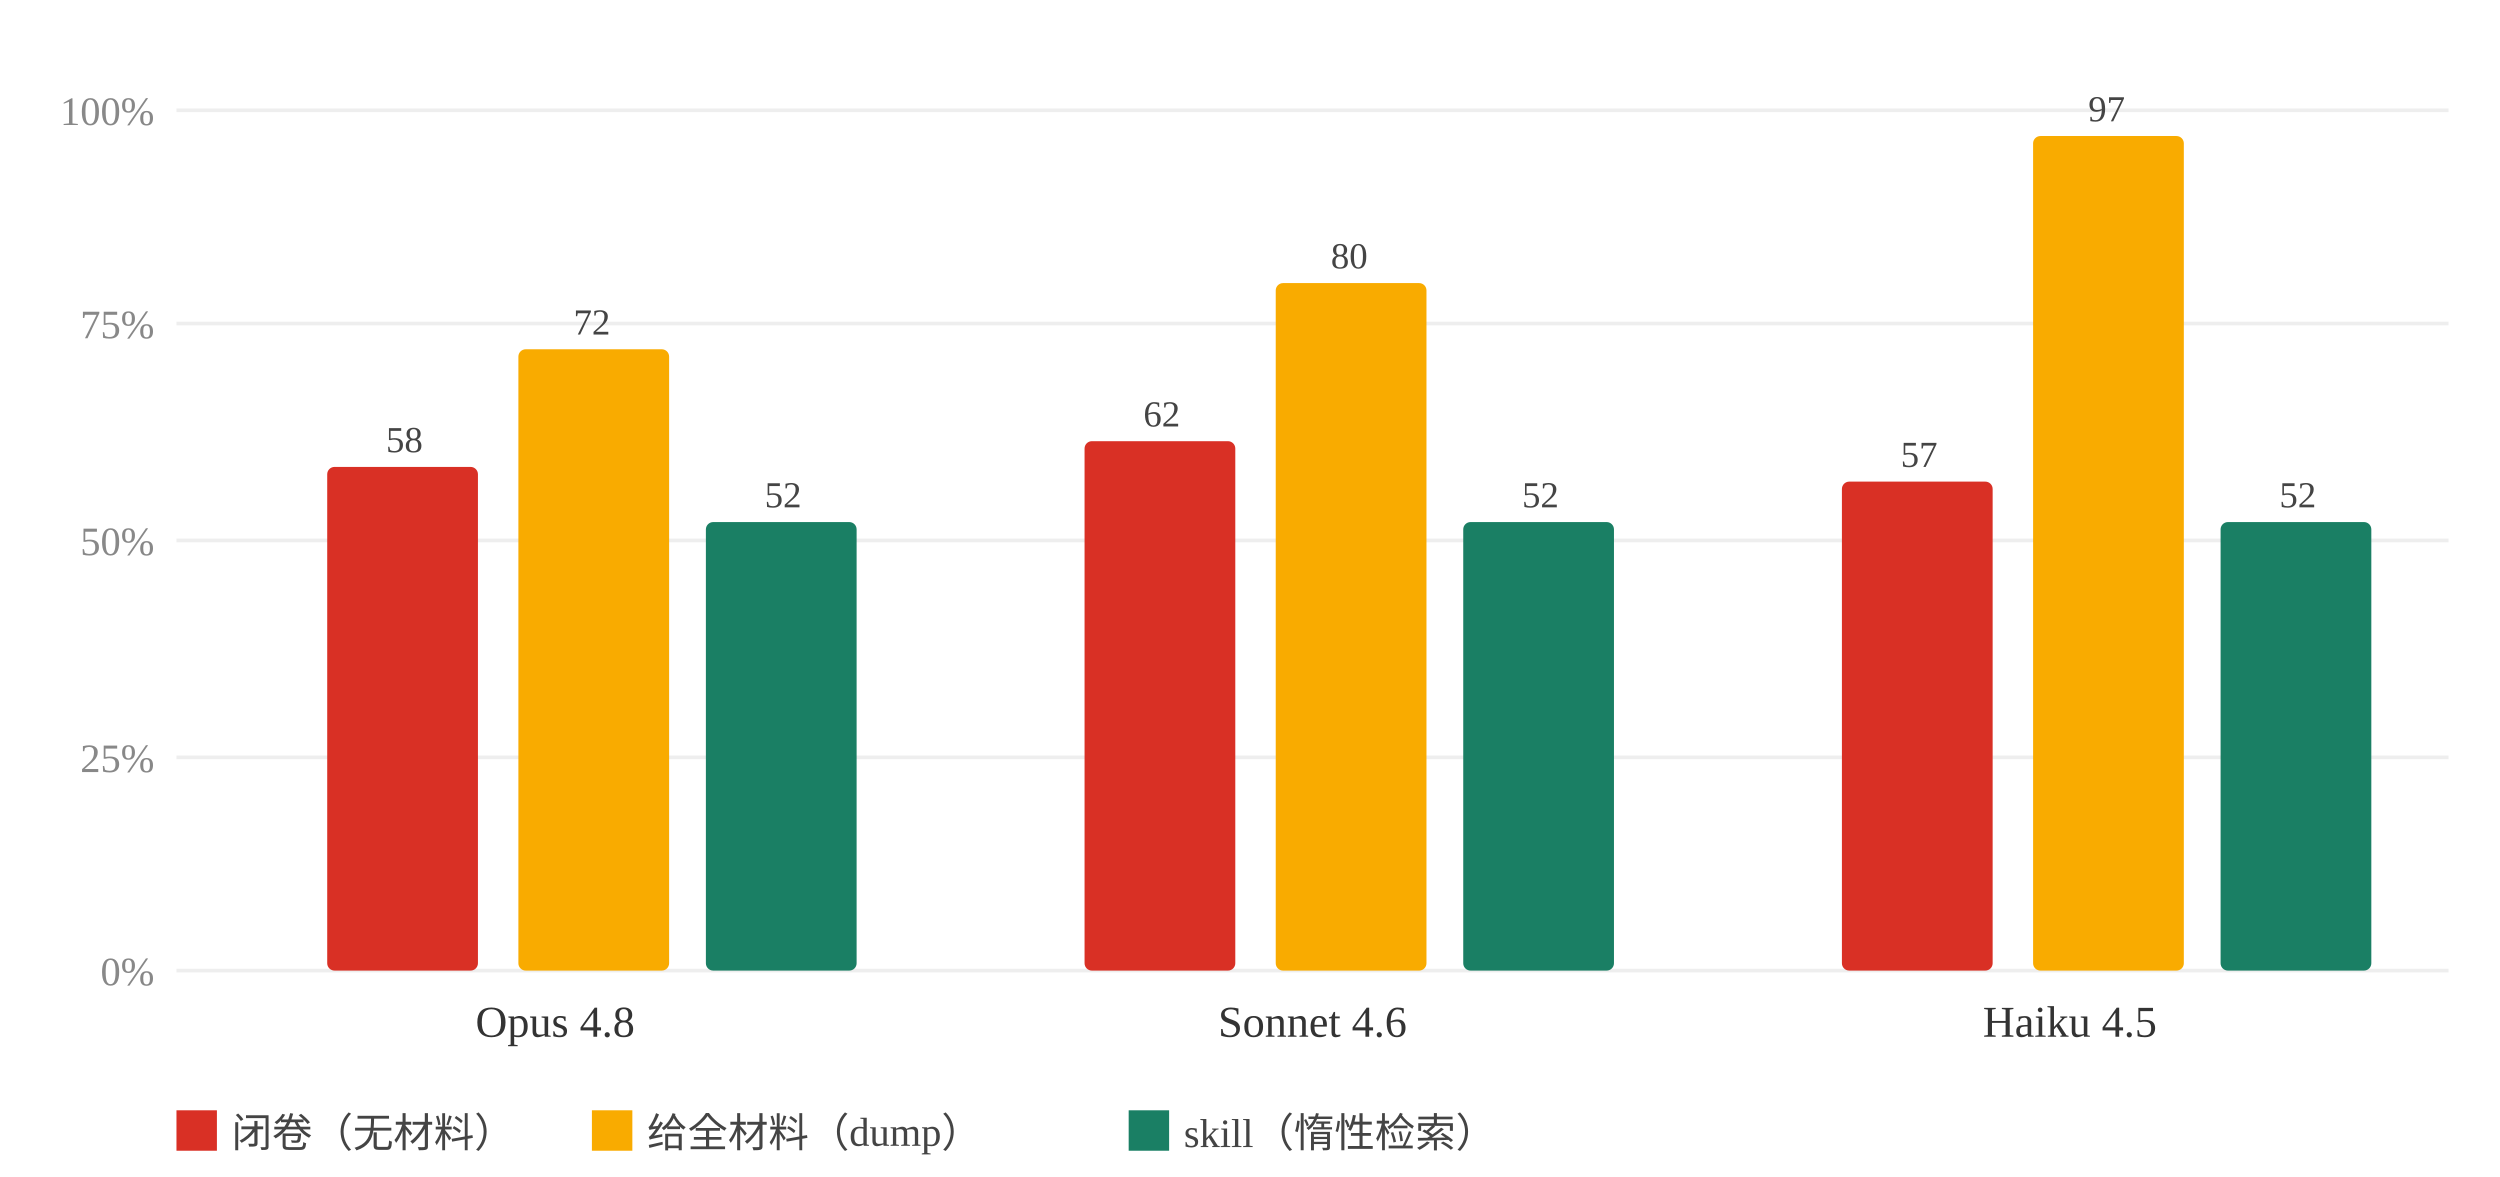
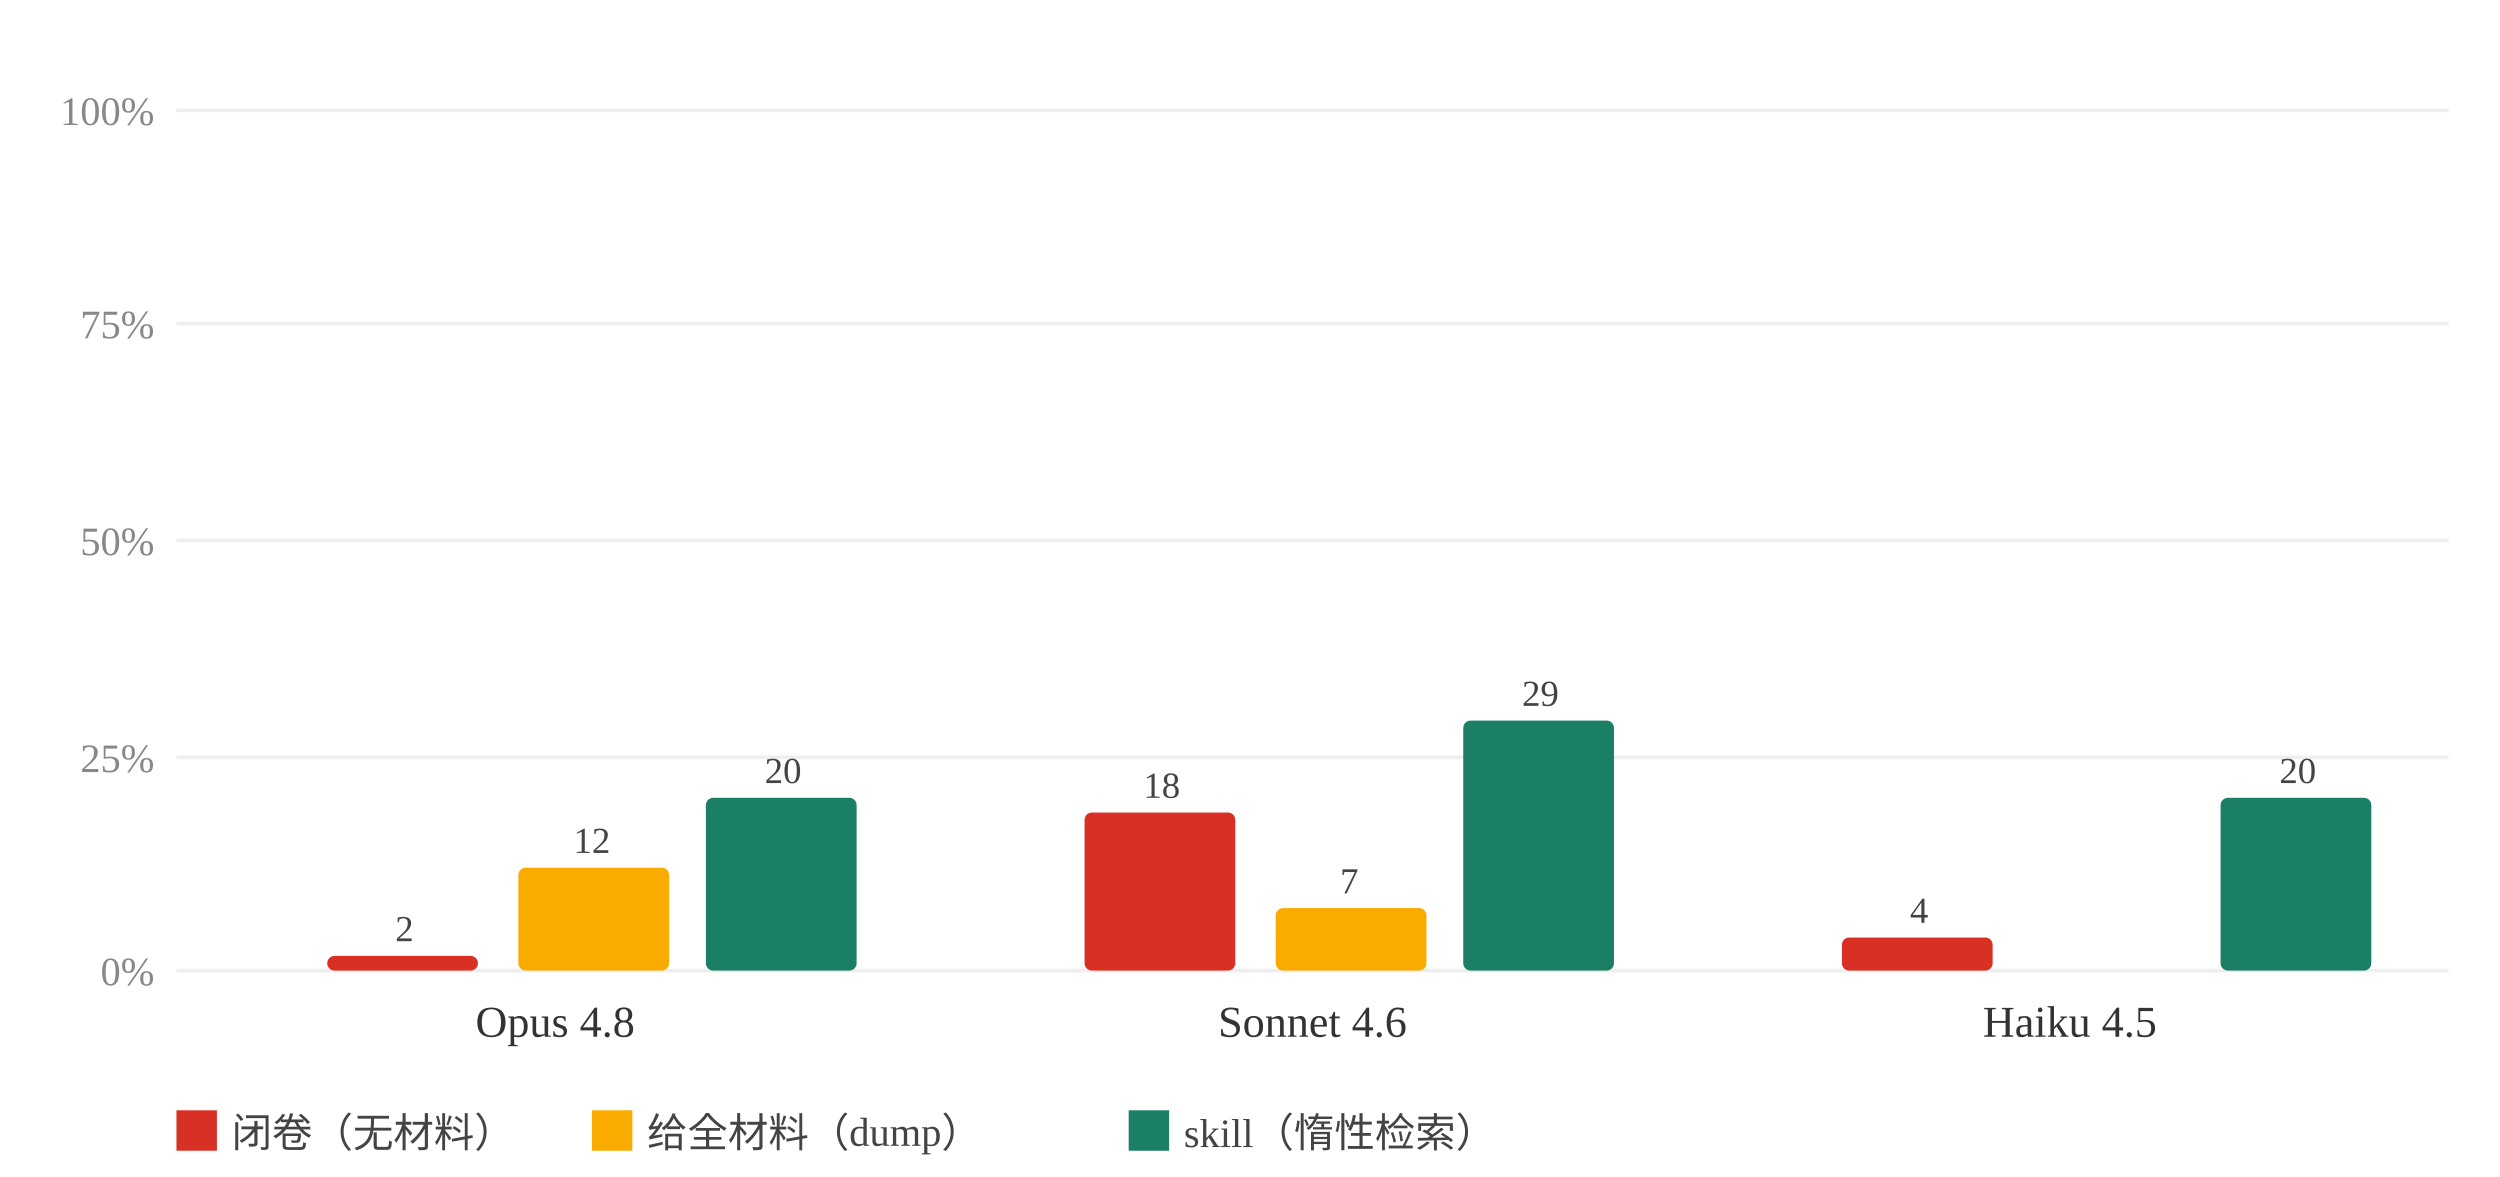
<svg xmlns="http://www.w3.org/2000/svg" viewBox="0 0 680 320" role="img">
  <line x1="48" y1="264" x2="666" y2="264" stroke="#eee" />
  <text x="42" y="268" font-size="11" fill="#888" text-anchor="end">0%</text>
  <line x1="48" y1="206" x2="666" y2="206" stroke="#eee" />
  <text x="42" y="210" font-size="11" fill="#888" text-anchor="end">25%</text>
  <line x1="48" y1="147" x2="666" y2="147" stroke="#eee" />
  <text x="42" y="151" font-size="11" fill="#888" text-anchor="end">50%</text>
  <line x1="48" y1="88" x2="666" y2="88" stroke="#eee" />
  <text x="42" y="92" font-size="11" fill="#888" text-anchor="end">75%</text>
  <line x1="48" y1="30" x2="666" y2="30" stroke="#eee" />
  <text x="42" y="34" font-size="11" fill="#888" text-anchor="end">100%</text>
-   <rect x="89" y="127" width="41" height="137" fill="#d93025" rx="2" />
-   <text x="110" y="123" font-size="10" fill="#444" text-anchor="middle">58</text>
-   <rect x="141" y="95" width="41" height="169" fill="#f9ab00" rx="2" />
-   <text x="161" y="91" font-size="10" fill="#444" text-anchor="middle">72</text>
-   <rect x="192" y="142" width="41" height="122" fill="#1a7f64" rx="2" />
-   <text x="213" y="138" font-size="10" fill="#444" text-anchor="middle">52</text>
+   <rect x="89" y="260" width="41" height="4" fill="#d93025" rx="2" />
+   <text x="110" y="256" font-size="10" fill="#444" text-anchor="middle">2</text>
+   <rect x="141" y="236" width="41" height="28" fill="#f9ab00" rx="2" />
+   <text x="161" y="232" font-size="10" fill="#444" text-anchor="middle">12</text>
+   <rect x="192" y="217" width="41" height="47" fill="#1a7f64" rx="2" />
+   <text x="213" y="213" font-size="10" fill="#444" text-anchor="middle">20</text>
  <text x="151" y="282" font-size="12" fill="#333" text-anchor="middle">Opus 4.8</text>
-   <rect x="295" y="120" width="41" height="144" fill="#d93025" rx="2" />
-   <text x="316" y="116" font-size="10" fill="#444" text-anchor="middle">62</text>
-   <rect x="347" y="77" width="41" height="187" fill="#f9ab00" rx="2" />
-   <text x="367" y="73" font-size="10" fill="#444" text-anchor="middle">80</text>
-   <rect x="398" y="142" width="41" height="122" fill="#1a7f64" rx="2" />
-   <text x="419" y="138" font-size="10" fill="#444" text-anchor="middle">52</text>
+   <rect x="295" y="221" width="41" height="43" fill="#d93025" rx="2" />
+   <text x="316" y="217" font-size="10" fill="#444" text-anchor="middle">18</text>
+   <rect x="347" y="247" width="41" height="17" fill="#f9ab00" rx="2" />
+   <text x="367" y="243" font-size="10" fill="#444" text-anchor="middle">7</text>
+   <rect x="398" y="196" width="41" height="68" fill="#1a7f64" rx="2" />
+   <text x="419" y="192" font-size="10" fill="#444" text-anchor="middle">29</text>
  <text x="357" y="282" font-size="12" fill="#333" text-anchor="middle">Sonnet 4.6</text>
-   <rect x="501" y="131" width="41" height="133" fill="#d93025" rx="2" />
-   <text x="522" y="127" font-size="10" fill="#444" text-anchor="middle">57</text>
-   <rect x="553" y="37" width="41" height="227" fill="#f9ab00" rx="2" />
-   <text x="573" y="33" font-size="10" fill="#444" text-anchor="middle">97</text>
-   <rect x="604" y="142" width="41" height="122" fill="#1a7f64" rx="2" />
-   <text x="625" y="138" font-size="10" fill="#444" text-anchor="middle">52</text>
+   <rect x="501" y="255" width="41" height="9" fill="#d93025" rx="2" />
+   <text x="522" y="251" font-size="10" fill="#444" text-anchor="middle">4</text>
+   <rect x="604" y="217" width="41" height="47" fill="#1a7f64" rx="2" />
+   <text x="625" y="213" font-size="10" fill="#444" text-anchor="middle">20</text>
  <text x="563" y="282" font-size="12" fill="#333" text-anchor="middle">Haiku 4.5</text>
  <rect x="48" y="302" width="11" height="11" fill="#d93025" />
  <text x="63" y="312" font-size="11" fill="#444">闭卷（无材料）</text>
  <rect x="161" y="302" width="11" height="11" fill="#f9ab00" />
  <text x="176" y="312" font-size="11" fill="#444">给全材料（dump）</text>
  <rect x="307" y="302" width="11" height="11" fill="#1a7f64" />
  <text x="322" y="312" font-size="11" fill="#444">skill（惰性检索）</text>
</svg>
